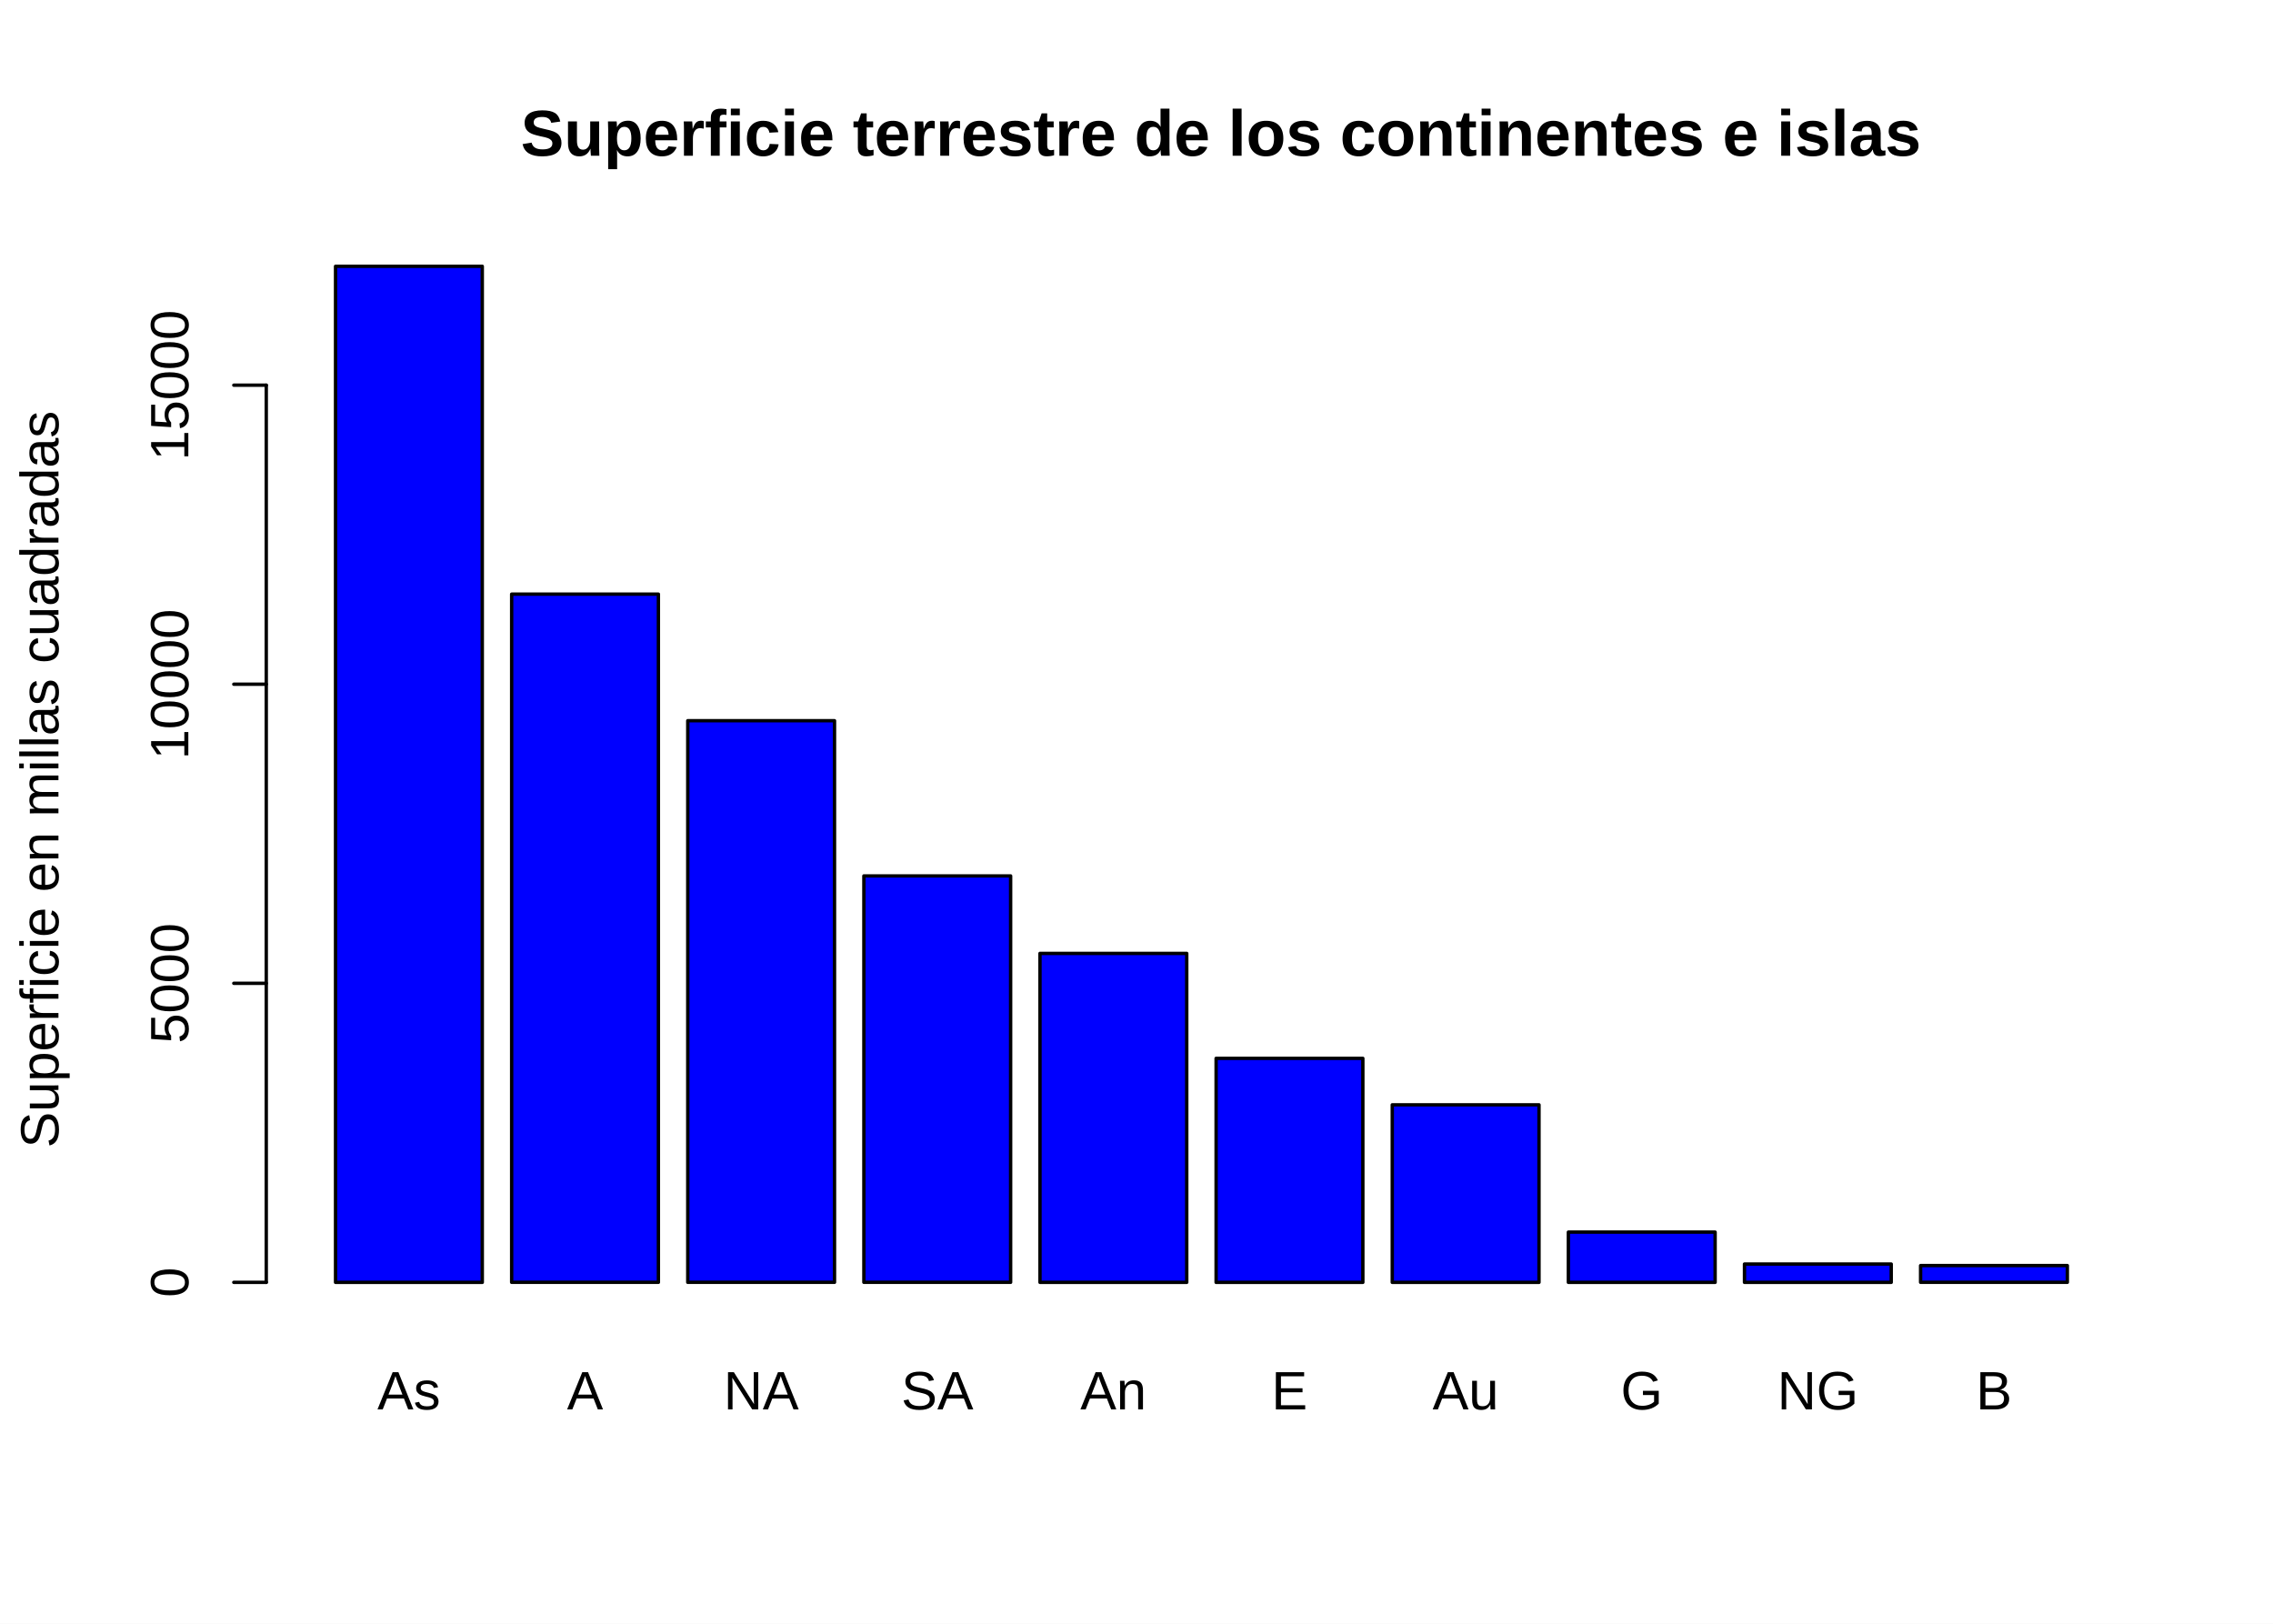
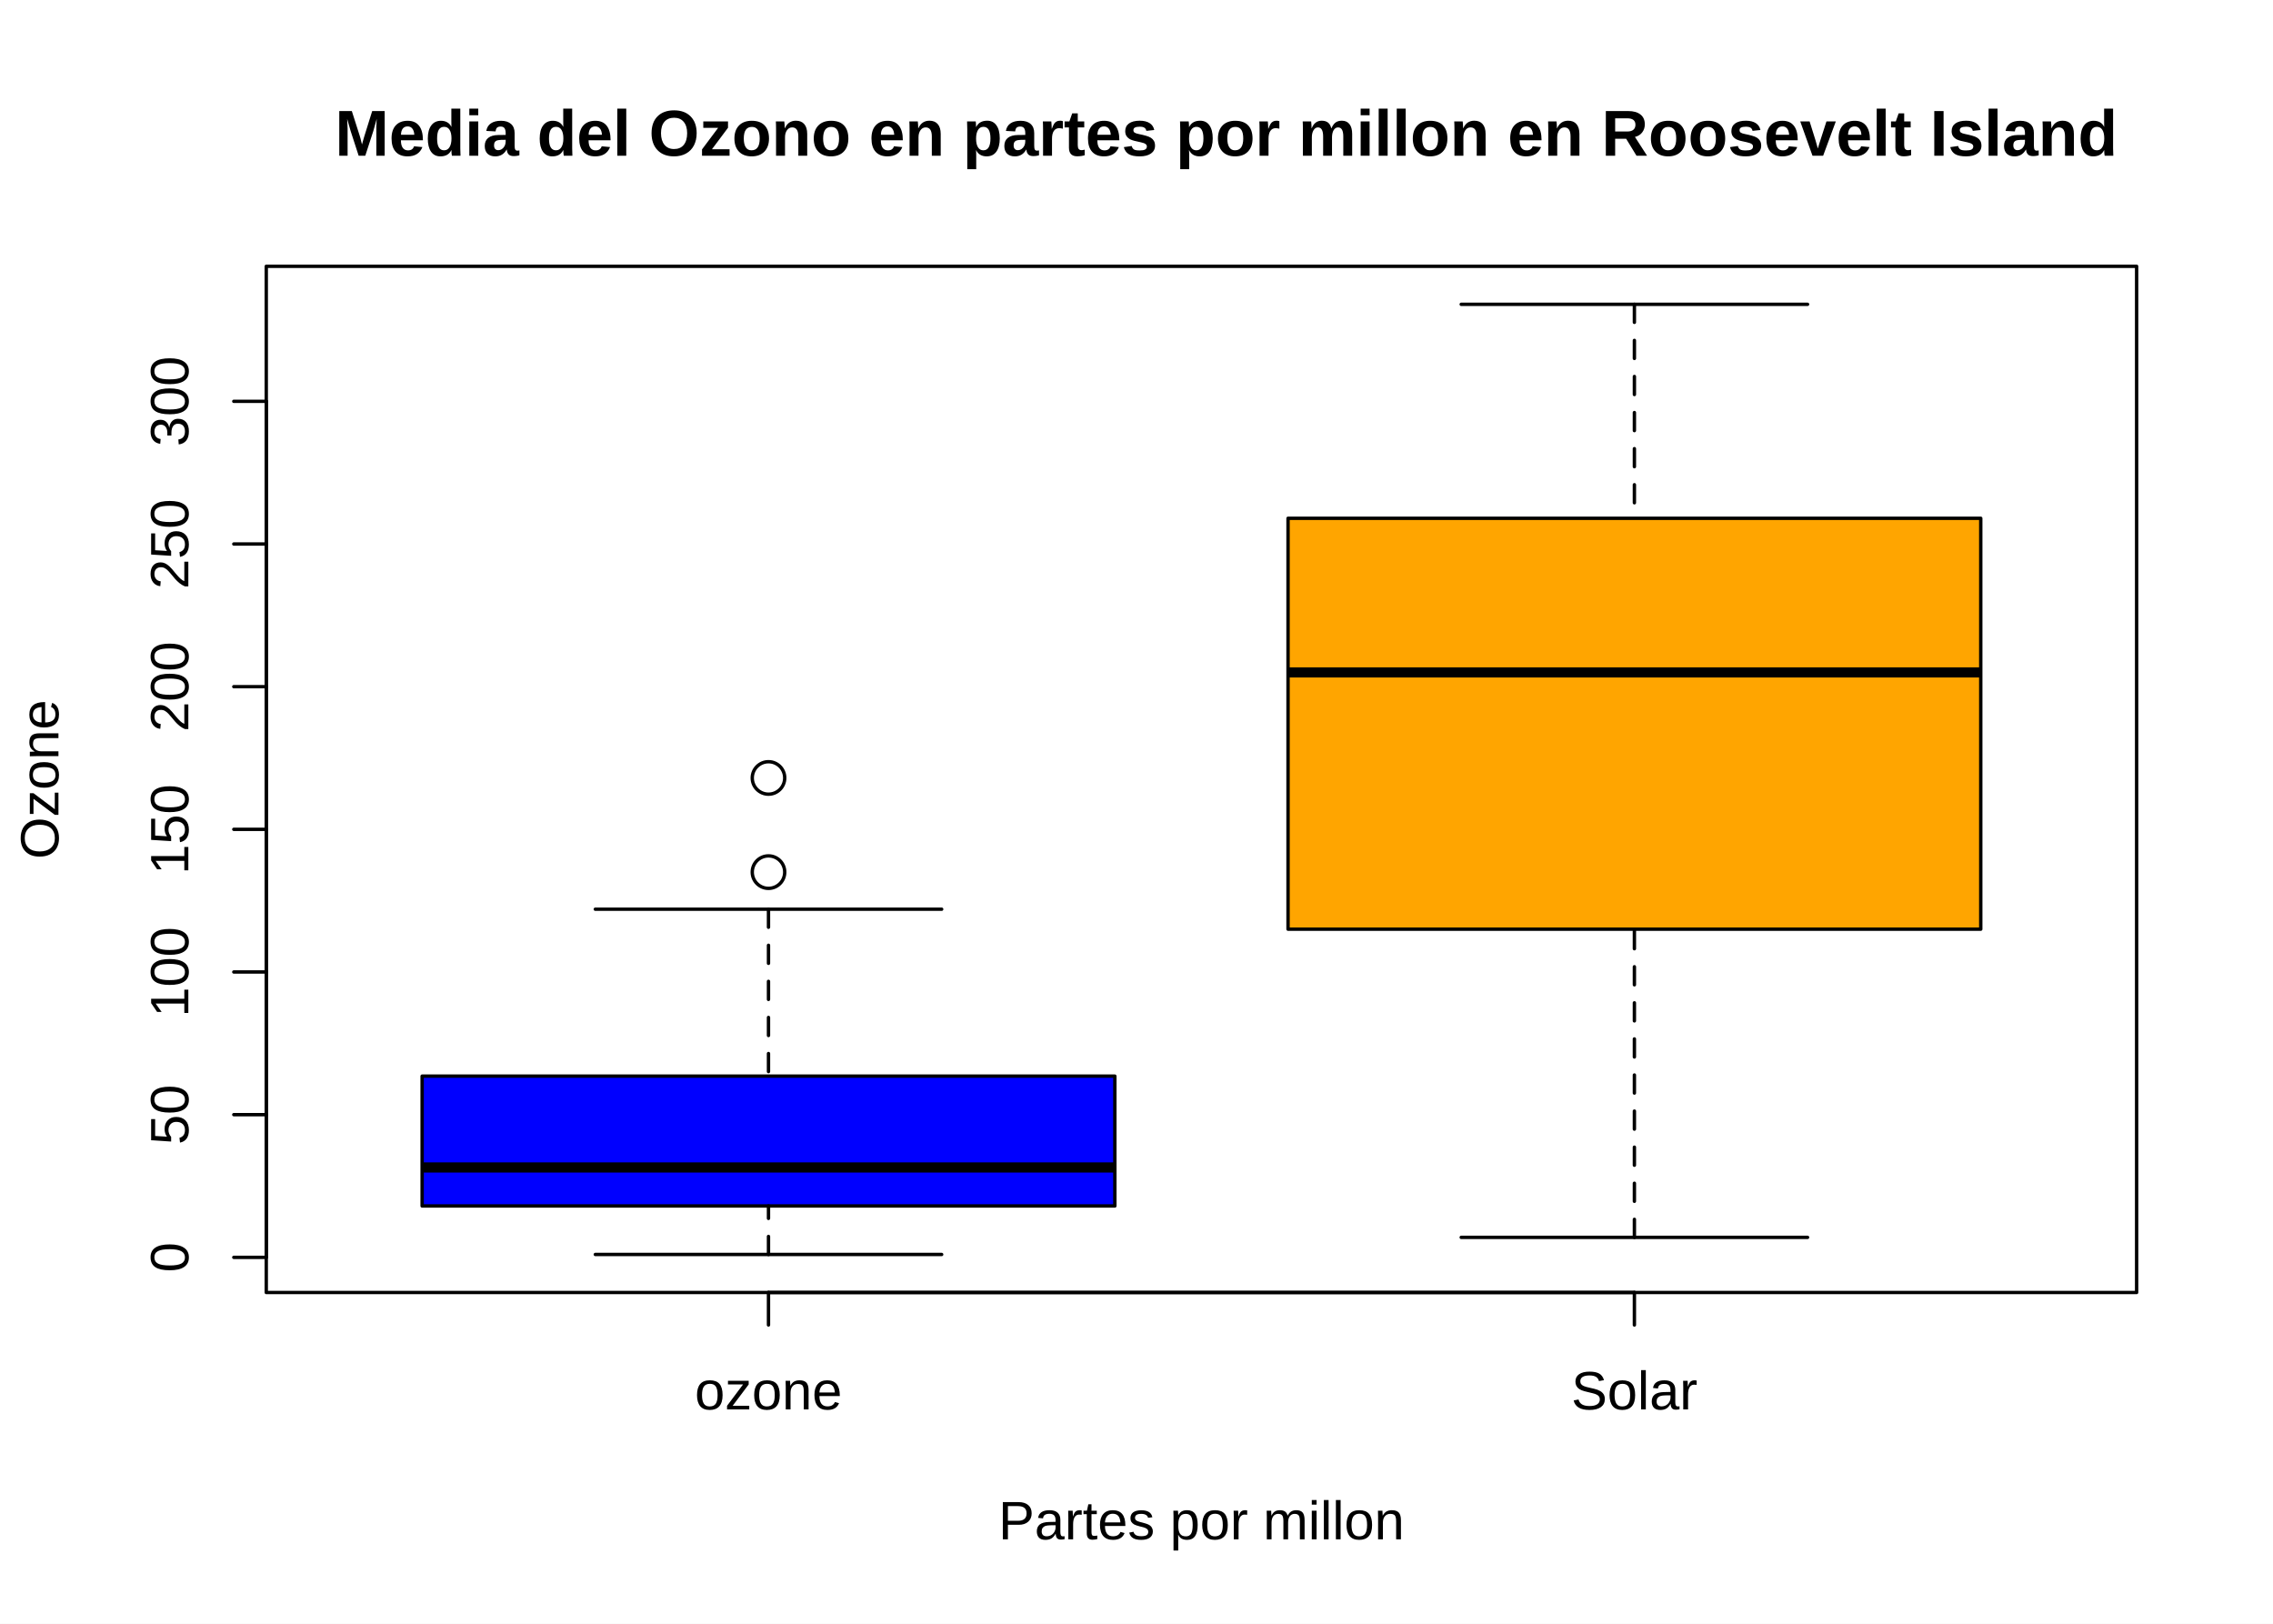
<svg xmlns="http://www.w3.org/2000/svg" viewBox="0 0 504.00 360.00">
  <defs>
    <style type="text/css">
    line, polyline, path, rect, circle {
      fill: none;
      stroke: #000000;
      stroke-linecap: round;
      stroke-linejoin: round;
      stroke-miterlimit: 10.00;
    }
  </style>
  </defs>
  <rect width="100%" height="100%" style="stroke: none; fill: #FFFFFF;" />
-   <rect x="74.40" y="59.04" width="32.54" height="225.27" style="stroke-width: 0.75; fill: #0000FF;" />
-   <rect x="113.45" y="131.73" width="32.54" height="152.57" style="stroke-width: 0.75; fill: #0000FF;" />
-   <rect x="152.50" y="159.79" width="32.54" height="124.51" style="stroke-width: 0.75; fill: #0000FF;" />
-   <rect x="191.55" y="194.20" width="32.54" height="90.10" style="stroke-width: 0.75; fill: #0000FF;" />
-   <rect x="230.60" y="211.38" width="32.54" height="72.93" style="stroke-width: 0.75; fill: #0000FF;" />
-   <rect x="269.65" y="234.65" width="32.54" height="49.66" style="stroke-width: 0.75; fill: #0000FF;" />
-   <rect x="308.71" y="244.95" width="32.54" height="39.36" style="stroke-width: 0.75; fill: #0000FF;" />
-   <rect x="347.76" y="273.17" width="32.54" height="11.14" style="stroke-width: 0.75; fill: #0000FF;" />
-   <rect x="386.81" y="280.25" width="32.54" height="4.06" style="stroke-width: 0.75; fill: #0000FF;" />
-   <rect x="425.86" y="280.59" width="32.54" height="3.71" style="stroke-width: 0.75; fill: #0000FF;" />
-   <text x="83.67" y="312.48" style="font-size: 12.00px; font-family: Arial;" textLength="14.00px" lengthAdjust="spacingAndGlyphs">As</text>
-   <text x="125.72" y="312.48" style="font-size: 12.00px; font-family: Arial;" textLength="8.00px" lengthAdjust="spacingAndGlyphs">A</text>
-   <text x="160.44" y="312.48" style="font-size: 12.00px; font-family: Arial;" textLength="16.67px" lengthAdjust="spacingAndGlyphs">NA</text>
-   <text x="199.82" y="312.48" style="font-size: 12.00px; font-family: Arial;" textLength="16.01px" lengthAdjust="spacingAndGlyphs">SA</text>
-   <text x="239.54" y="312.48" style="font-size: 12.00px; font-family: Arial;" textLength="14.68px" lengthAdjust="spacingAndGlyphs">An</text>
-   <text x="281.92" y="312.48" style="font-size: 12.00px; font-family: Arial;" textLength="8.00px" lengthAdjust="spacingAndGlyphs">E</text>
-   <text x="317.64" y="312.48" style="font-size: 12.00px; font-family: Arial;" textLength="14.68px" lengthAdjust="spacingAndGlyphs">Au</text>
-   <text x="359.36" y="312.48" style="font-size: 12.00px; font-family: Arial;" textLength="9.33px" lengthAdjust="spacingAndGlyphs">G</text>
-   <text x="394.08" y="312.48" style="font-size: 12.00px; font-family: Arial;" textLength="18.00px" lengthAdjust="spacingAndGlyphs">NG</text>
-   <text x="438.13" y="312.48" style="font-size: 12.00px; font-family: Arial;" textLength="8.00px" lengthAdjust="spacingAndGlyphs">B</text>
-   <text x="115.45" y="34.53" style="font-size: 14.40px; font-weight: bold; font-family: Arial;" textLength="301.90px" lengthAdjust="spacingAndGlyphs">Superficie terrestre de los continentes e islas</text>
-   <text transform="translate(12.96,254.51) rotate(-90)" style="font-size: 12.00px; font-family: Arial;" textLength="163.42px" lengthAdjust="spacingAndGlyphs">Superficie en millas cuadradas</text>
-   <line x1="59.04" y1="284.31" x2="59.04" y2="85.40" style="stroke-width: 0.75;" />
-   <line x1="59.04" y1="284.31" x2="51.84" y2="284.31" style="stroke-width: 0.75;" />
-   <line x1="59.04" y1="218.01" x2="51.84" y2="218.01" style="stroke-width: 0.75;" />
-   <line x1="59.04" y1="151.70" x2="51.84" y2="151.70" style="stroke-width: 0.75;" />
-   <line x1="59.04" y1="85.40" x2="51.84" y2="85.40" style="stroke-width: 0.75;" />
-   <text transform="translate(41.76,287.64) rotate(-90)" style="font-size: 12.00px; font-family: Arial;" textLength="6.67px" lengthAdjust="spacingAndGlyphs">0</text>
-   <text transform="translate(41.76,231.35) rotate(-90)" style="font-size: 12.00px; font-family: Arial;" textLength="26.70px" lengthAdjust="spacingAndGlyphs">5000</text>
-   <text transform="translate(41.76,168.39) rotate(-90)" style="font-size: 12.00px; font-family: Arial;" textLength="33.37px" lengthAdjust="spacingAndGlyphs">10000</text>
-   <text transform="translate(41.76,102.09) rotate(-90)" style="font-size: 12.00px; font-family: Arial;" textLength="33.37px" lengthAdjust="spacingAndGlyphs">15000</text>
+   <defs>
+     <clipPath id="cpNTkuMDR8NDczLjc2fDI4Ni41Nnw1OS4wNA==">
+       <rect x="59.04" y="59.04" width="414.72" height="227.52" />
+     </clipPath>
+   </defs>
+   <polyline points="93.60,267.38 247.20,267.38 247.20,238.59 93.60,238.59 " style="stroke-width: 0.75; stroke: none; fill: #0000FF;" clip-path="url(#cpNTkuMDR8NDczLjc2fDI4Ni41Nnw1OS4wNA==)" />
+   <line x1="93.60" y1="258.84" x2="247.20" y2="258.84" style="stroke-width: 2.25; stroke-linecap: butt;" clip-path="url(#cpNTkuMDR8NDczLjc2fDI4Ni41Nnw1OS4wNA==)" />
+   <line x1="170.40" y1="278.13" x2="170.40" y2="267.38" style="stroke-width: 0.75; stroke-dasharray: 4.00,4.00;" clip-path="url(#cpNTkuMDR8NDczLjc2fDI4Ni41Nnw1OS4wNA==)" />
+   <line x1="170.40" y1="201.58" x2="170.40" y2="238.59" style="stroke-width: 0.75; stroke-dasharray: 4.00,4.00;" clip-path="url(#cpNTkuMDR8NDczLjc2fDI4Ni41Nnw1OS4wNA==)" />
+   <line x1="132.00" y1="278.13" x2="208.80" y2="278.13" style="stroke-width: 0.75;" clip-path="url(#cpNTkuMDR8NDczLjc2fDI4Ni41Nnw1OS4wNA==)" />
+   <line x1="132.00" y1="201.58" x2="208.80" y2="201.58" style="stroke-width: 0.75;" clip-path="url(#cpNTkuMDR8NDczLjc2fDI4Ni41Nnw1OS4wNA==)" />
+   <polyline points="93.60,267.38 247.20,267.38 247.20,238.59 93.60,238.59 93.60,267.38 " style="stroke-width: 0.75;" clip-path="url(#cpNTkuMDR8NDczLjc2fDI4Ni41Nnw1OS4wNA==)" />
+   <circle cx="170.40" cy="193.36" r="2.70pt" style="stroke-width: 0.75;" clip-path="url(#cpNTkuMDR8NDczLjc2fDI4Ni41Nnw1OS4wNA==)" />
+   <circle cx="170.40" cy="172.48" r="2.70pt" style="stroke-width: 0.75;" clip-path="url(#cpNTkuMDR8NDczLjc2fDI4Ni41Nnw1OS4wNA==)" />
+   <polyline points="285.60,206.01 439.20,206.01 439.20,114.91 285.60,114.91 " style="stroke-width: 0.75; stroke: none; fill: #FFA500;" clip-path="url(#cpNTkuMDR8NDczLjc2fDI4Ni41Nnw1OS4wNA==)" />
+   <line x1="285.60" y1="149.08" x2="439.20" y2="149.08" style="stroke-width: 2.25; stroke-linecap: butt;" clip-path="url(#cpNTkuMDR8NDczLjc2fDI4Ni41Nnw1OS4wNA==)" />
+   <line x1="362.40" y1="274.34" x2="362.40" y2="206.01" style="stroke-width: 0.75; stroke-dasharray: 4.00,4.00;" clip-path="url(#cpNTkuMDR8NDczLjc2fDI4Ni41Nnw1OS4wNA==)" />
+   <line x1="362.40" y1="67.47" x2="362.40" y2="114.91" style="stroke-width: 0.75; stroke-dasharray: 4.00,4.00;" clip-path="url(#cpNTkuMDR8NDczLjc2fDI4Ni41Nnw1OS4wNA==)" />
+   <line x1="324.00" y1="274.34" x2="400.80" y2="274.34" style="stroke-width: 0.75;" clip-path="url(#cpNTkuMDR8NDczLjc2fDI4Ni41Nnw1OS4wNA==)" />
+   <line x1="324.00" y1="67.47" x2="400.80" y2="67.47" style="stroke-width: 0.75;" clip-path="url(#cpNTkuMDR8NDczLjc2fDI4Ni41Nnw1OS4wNA==)" />
+   <polyline points="285.60,206.01 439.20,206.01 439.20,114.91 285.60,114.91 285.60,206.01 " style="stroke-width: 0.75;" clip-path="url(#cpNTkuMDR8NDczLjc2fDI4Ni41Nnw1OS4wNA==)" />
+   <defs>
+     <clipPath id="cpMHw1MDR8MzYwfDA=">
+       <rect x="0.00" y="0.00" width="504.00" height="360.00" />
+     </clipPath>
+   </defs>
+   <line x1="170.40" y1="286.56" x2="362.40" y2="286.56" style="stroke-width: 0.75;" clip-path="url(#cpMHw1MDR8MzYwfDA=)" />
+   <line x1="170.40" y1="286.56" x2="170.40" y2="293.76" style="stroke-width: 0.75;" clip-path="url(#cpMHw1MDR8MzYwfDA=)" />
+   <line x1="362.40" y1="286.56" x2="362.40" y2="293.76" style="stroke-width: 0.75;" clip-path="url(#cpMHw1MDR8MzYwfDA=)" />
+   <g clip-path="url(#cpMHw1MDR8MzYwfDA=)">
+     <text x="154.05" y="312.48" style="font-size: 12.00px; font-family: Arial;" textLength="32.70px" lengthAdjust="spacingAndGlyphs">ozone</text>
+   </g>
+   <g clip-path="url(#cpMHw1MDR8MzYwfDA=)">
+     <text x="348.39" y="312.48" style="font-size: 12.00px; font-family: Arial;" textLength="28.01px" lengthAdjust="spacingAndGlyphs">Solar</text>
+   </g>
+   <line x1="59.04" y1="278.77" x2="59.04" y2="88.98" style="stroke-width: 0.75;" clip-path="url(#cpMHw1MDR8MzYwfDA=)" />
+   <line x1="59.04" y1="278.77" x2="51.84" y2="278.77" style="stroke-width: 0.75;" clip-path="url(#cpMHw1MDR8MzYwfDA=)" />
+   <line x1="59.04" y1="247.13" x2="51.84" y2="247.13" style="stroke-width: 0.75;" clip-path="url(#cpMHw1MDR8MzYwfDA=)" />
+   <line x1="59.04" y1="215.50" x2="51.84" y2="215.50" style="stroke-width: 0.75;" clip-path="url(#cpMHw1MDR8MzYwfDA=)" />
+   <line x1="59.04" y1="183.87" x2="51.84" y2="183.87" style="stroke-width: 0.75;" clip-path="url(#cpMHw1MDR8MzYwfDA=)" />
+   <line x1="59.04" y1="152.24" x2="51.84" y2="152.24" style="stroke-width: 0.75;" clip-path="url(#cpMHw1MDR8MzYwfDA=)" />
+   <line x1="59.04" y1="120.61" x2="51.84" y2="120.61" style="stroke-width: 0.75;" clip-path="url(#cpMHw1MDR8MzYwfDA=)" />
+   <line x1="59.04" y1="88.98" x2="51.84" y2="88.98" style="stroke-width: 0.75;" clip-path="url(#cpMHw1MDR8MzYwfDA=)" />
+   <g clip-path="url(#cpMHw1MDR8MzYwfDA=)">
+     <text transform="translate(41.76,282.10) rotate(-90)" style="font-size: 12.00px; font-family: Arial;" textLength="6.67px" lengthAdjust="spacingAndGlyphs">0</text>
+   </g>
+   <g clip-path="url(#cpMHw1MDR8MzYwfDA=)">
+     <text transform="translate(41.76,253.81) rotate(-90)" style="font-size: 12.00px; font-family: Arial;" textLength="13.35px" lengthAdjust="spacingAndGlyphs">50</text>
+   </g>
+   <g clip-path="url(#cpMHw1MDR8MzYwfDA=)">
+     <text transform="translate(41.76,225.51) rotate(-90)" style="font-size: 12.00px; font-family: Arial;" textLength="20.02px" lengthAdjust="spacingAndGlyphs">100</text>
+   </g>
+   <g clip-path="url(#cpMHw1MDR8MzYwfDA=)">
+     <text transform="translate(41.76,193.88) rotate(-90)" style="font-size: 12.00px; font-family: Arial;" textLength="20.02px" lengthAdjust="spacingAndGlyphs">150</text>
+   </g>
+   <g clip-path="url(#cpMHw1MDR8MzYwfDA=)">
+     <text transform="translate(41.76,162.25) rotate(-90)" style="font-size: 12.00px; font-family: Arial;" textLength="20.02px" lengthAdjust="spacingAndGlyphs">200</text>
+   </g>
+   <g clip-path="url(#cpMHw1MDR8MzYwfDA=)">
+     <text transform="translate(41.76,130.62) rotate(-90)" style="font-size: 12.00px; font-family: Arial;" textLength="20.02px" lengthAdjust="spacingAndGlyphs">250</text>
+   </g>
+   <g clip-path="url(#cpMHw1MDR8MzYwfDA=)">
+     <text transform="translate(41.76,98.99) rotate(-90)" style="font-size: 12.00px; font-family: Arial;" textLength="20.02px" lengthAdjust="spacingAndGlyphs">300</text>
+   </g>
+   <g clip-path="url(#cpMHw1MDR8MzYwfDA=)">
+     <text x="74.26" y="34.53" style="font-size: 14.40px; font-weight: bold; font-family: Arial;" textLength="384.29px" lengthAdjust="spacingAndGlyphs">Media del Ozono en partes por millon en Roosevelt Island</text>
+   </g>
+   <g clip-path="url(#cpMHw1MDR8MzYwfDA=)">
+     <text x="221.38" y="341.28" style="font-size: 12.00px; font-family: Arial;" textLength="90.04px" lengthAdjust="spacingAndGlyphs">Partes por millon</text>
+   </g>
+   <g clip-path="url(#cpMHw1MDR8MzYwfDA=)">
+     <text transform="translate(12.96,190.48) rotate(-90)" style="font-size: 12.00px; font-family: Arial;" textLength="35.36px" lengthAdjust="spacingAndGlyphs">Ozone</text>
+   </g>
+   <polyline points="59.04,286.56 473.76,286.56 473.76,59.04 59.04,59.04 59.04,286.56 " style="stroke-width: 0.75;" clip-path="url(#cpMHw1MDR8MzYwfDA=)" />
</svg>
